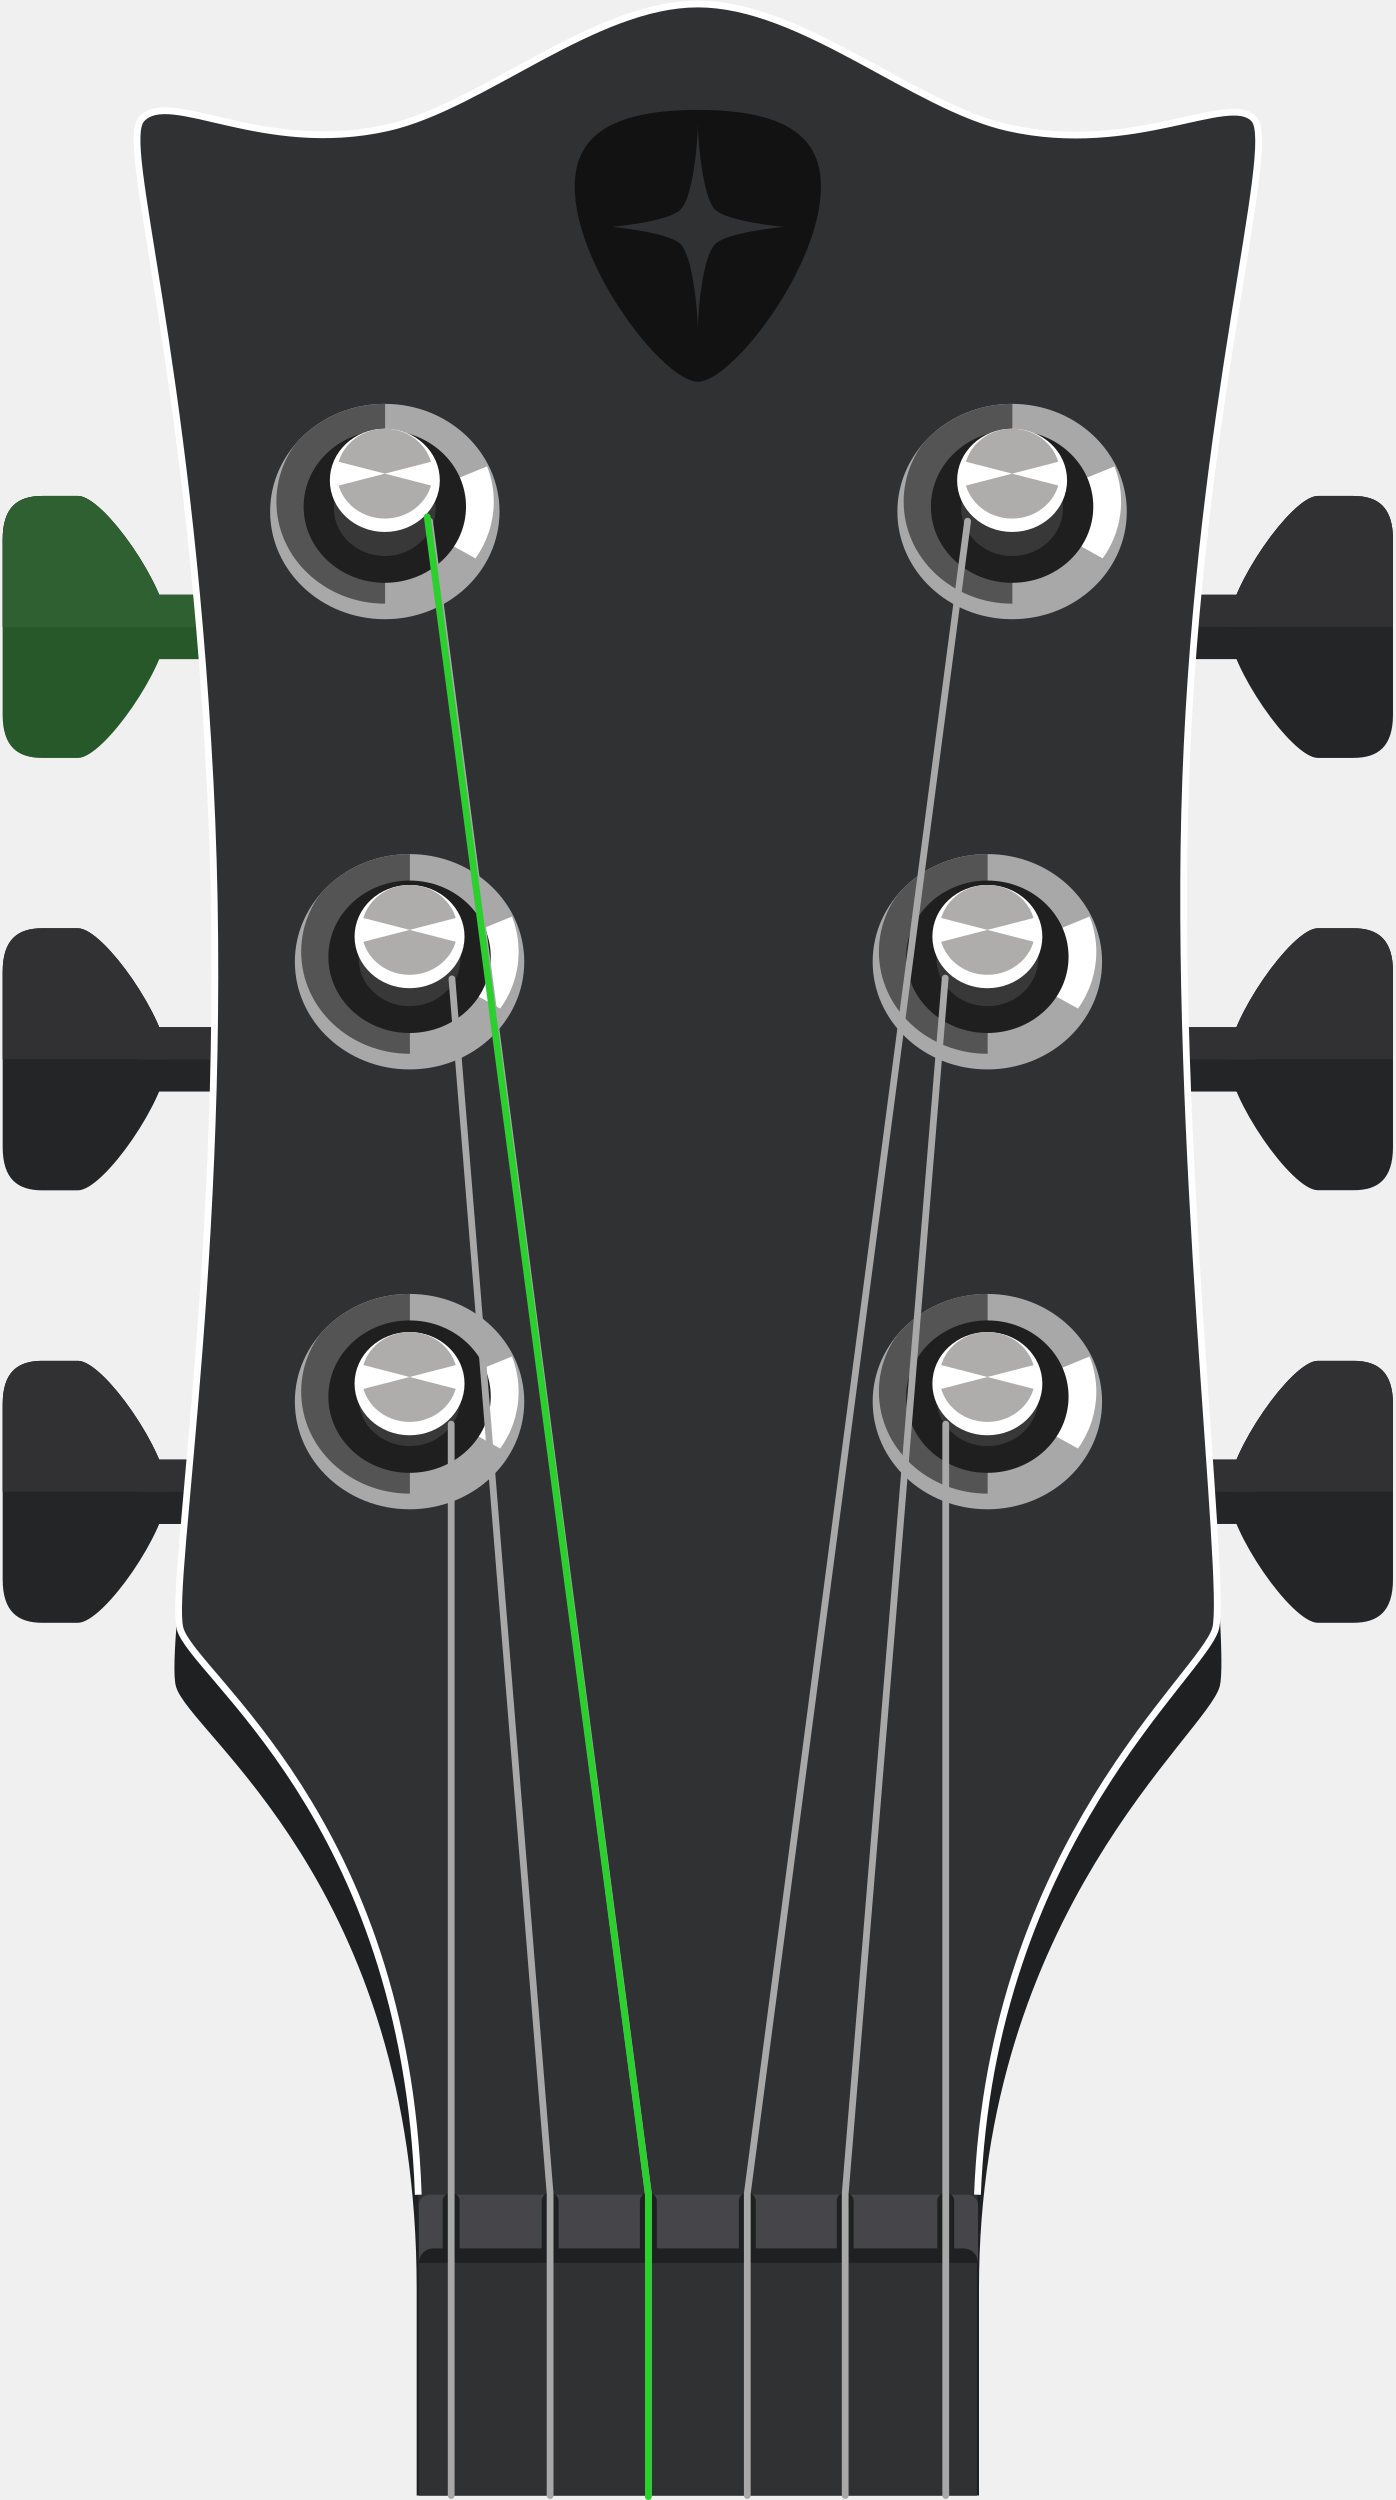
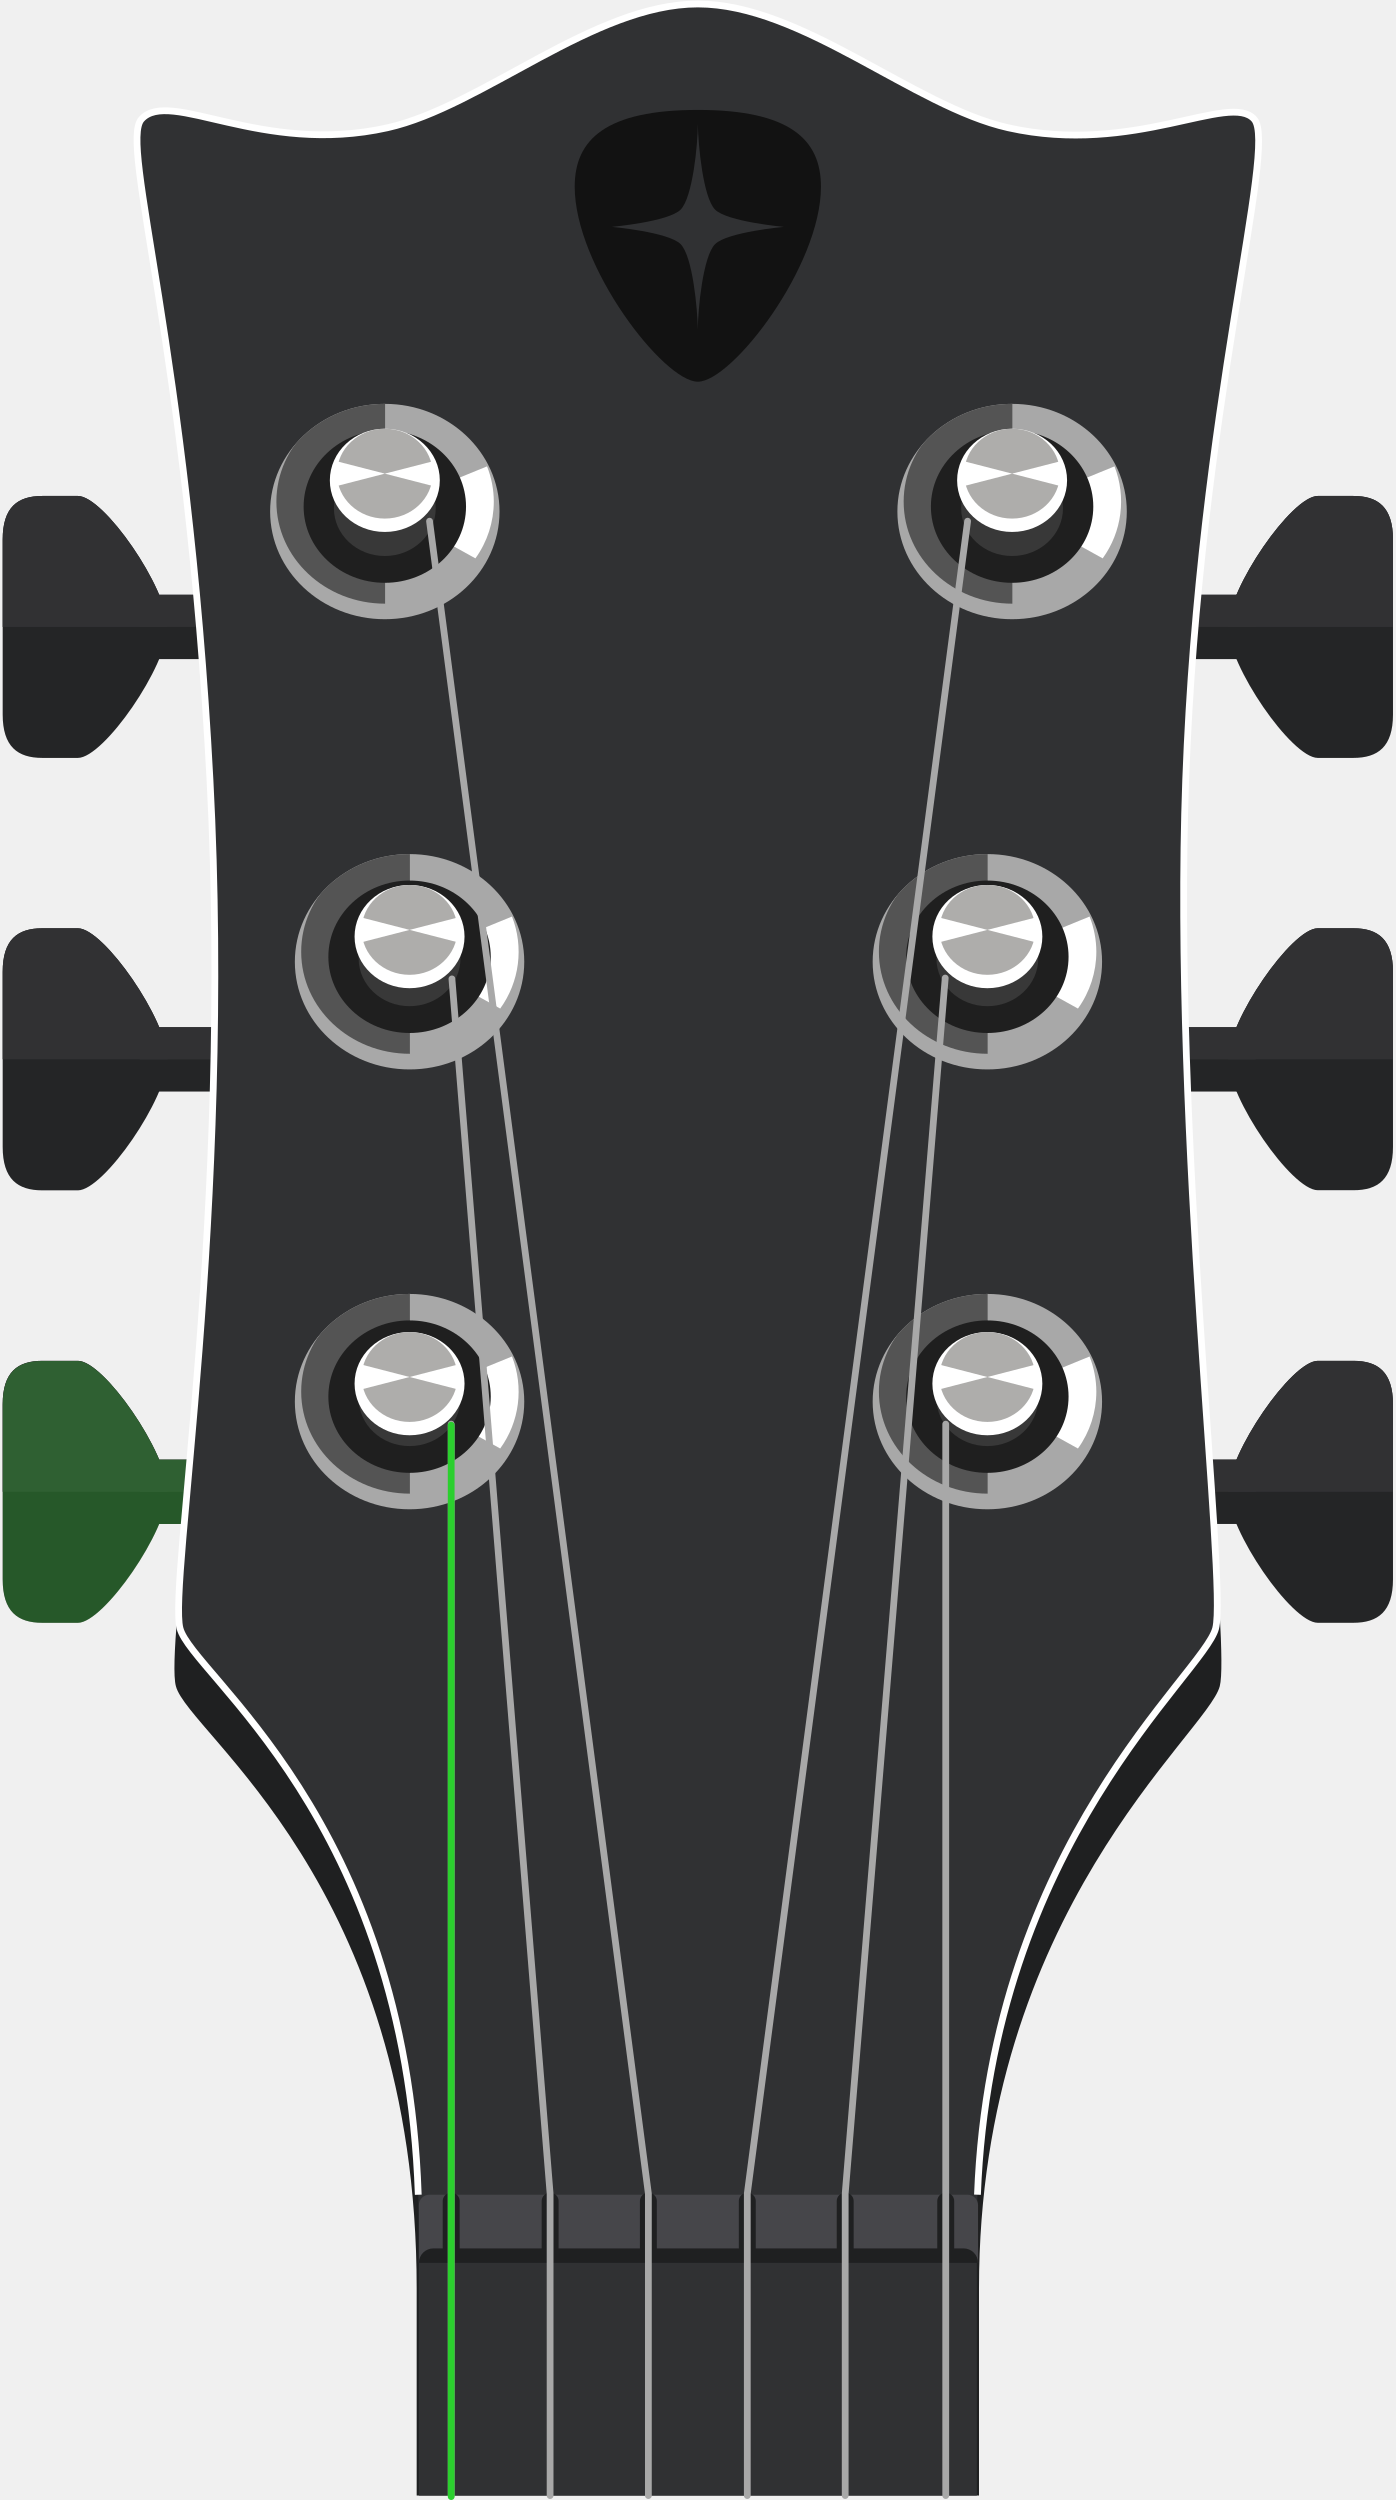
<svg xmlns="http://www.w3.org/2000/svg" width="412" height="738" viewBox="0 0 412 738" fill="none">
-   <g id="Guitar 1" clip-path="url(#clip0_912_7032)">
+   <g id="Guitar 3" clip-path="url(#clip0_912_7420)">
    <g id="Guitar">
      <g id="ÐÐ¾Ð»ÐºÐ¸">
        <path id="Vector" d="M370.7 449.871V430.879H346.31V449.871H370.7Z" fill="#242526" />
        <path id="Vector_2" d="M411.21 466.204V414.566C411.21 405.05 406.81 401.721 399.53 401.721H389C381.33 401.721 362.55 428.94 362.55 440.385C362.55 451.83 381.33 479.049 389 479.049H399.5C406.81 479.049 411.21 475.72 411.21 466.204Z" fill="#242526" />
        <path id="Vector_3" d="M370.7 440.375V430.879H346.31V440.375H370.7Z" fill="#313133" />
        <path id="Vector_4" d="M411.21 414.566C411.21 405.05 406.81 401.721 399.53 401.721H389C381.33 401.721 362.55 428.94 362.55 440.385H411.18L411.21 414.566Z" fill="#313133" />
        <path id="Vector_5" d="M370.7 322.225V303.233H346.31V322.225H370.7Z" fill="#242526" />
        <path id="Vector_6" d="M411.21 338.548V286.879C411.21 277.353 406.81 274.025 399.53 274.025H389C381.33 274.025 362.55 301.243 362.55 312.689C362.55 324.134 381.33 351.352 389 351.352H399.5C406.81 351.392 411.21 348.064 411.21 338.548Z" fill="#242526" />
        <path id="Vector_7" d="M370.7 312.729V303.233H346.31V312.729H370.7Z" fill="#313133" />
        <path id="Vector_8" d="M411.21 286.879C411.21 277.353 406.81 274.025 399.53 274.025H389C381.33 274.025 362.55 301.243 362.55 312.689H411.18L411.21 286.879Z" fill="#313133" />
        <path id="Vector_9" d="M370.7 194.569V175.577H346.31V194.569H370.7Z" fill="#242526" />
        <path id="Vector_10" d="M411.21 210.912V159.263C411.21 149.737 406.81 146.409 399.53 146.409H389C381.33 146.409 362.55 173.627 362.55 185.072C362.55 196.518 381.33 223.736 389 223.736H399.5C406.81 223.736 411.21 220.408 411.21 210.912Z" fill="#242526" />
        <path id="Vector_11" d="M370.7 185.073V175.577H346.31V185.073H370.7Z" fill="#313133" />
        <path id="Vector_12" d="M411.21 159.263C411.21 149.737 406.81 146.409 399.53 146.409H389C381.33 146.409 362.55 173.627 362.55 185.072H411.18L411.21 159.263Z" fill="#313133" />
        <path id="Vector_13" d="M65.68 449.881V430.889H41.29V449.881H65.68Z" fill="#242526" />
        <path id="Vector_14" d="M0.79 466.204V414.566C0.79 405.05 5.19 401.721 12.47 401.721H23C30.67 401.721 49.45 428.94 49.45 440.385C49.45 451.83 30.64 479.049 23 479.049H12.5C5.19 479.049 0.79 475.72 0.79 466.204Z" fill="#242526" />
        <path id="Vector_15" d="M65.69 440.375V430.879H41.3V440.375H65.69Z" fill="#313133" />
        <path id="Vector_16" d="M0.79 414.566C0.79 405.05 5.19 401.721 12.47 401.721H23C30.67 401.721 49.45 428.94 49.45 440.385H0.79V414.566Z" fill="#313133" />
        <path id="Vector_17" d="M65.69 322.225V303.233H41.3V322.225H65.69Z" fill="#242526" />
        <path id="Vector_18" d="M0.79 338.548V286.879C0.79 277.353 5.19 274.025 12.47 274.025H23C30.67 274.025 49.45 301.243 49.45 312.689C49.45 324.134 30.64 351.392 23 351.392H12.5C5.19 351.392 0.79 348.064 0.79 338.548Z" fill="#242526" />
        <path id="Vector_19" d="M65.69 312.729V303.233H41.3V312.729H65.69Z" fill="#313133" />
        <path id="Vector_20" d="M0.79 286.879C0.79 277.353 5.19 274.025 12.47 274.025H23C30.67 274.025 49.45 301.243 49.45 312.689H0.79V286.879Z" fill="#313133" />
        <path id="Vector_21" d="M65.69 194.569V175.577H41.3V194.569H65.69Z" fill="#242526" />
        <path id="Vector_22" d="M0.79 210.912V159.263C0.79 149.737 5.19 146.409 12.47 146.409H23C30.67 146.409 49.45 173.627 49.45 185.072C49.45 196.518 30.64 223.736 23 223.736H12.5C5.19 223.736 0.79 220.408 0.79 210.912Z" fill="#242526" />
        <path id="Vector_23" d="M65.69 185.073V175.577H41.3V185.073H65.69Z" fill="#313133" />
        <path id="Vector_24" d="M0.79 159.263C0.79 149.737 5.19 146.409 12.47 146.409H23C30.67 146.409 49.45 173.627 49.45 185.072H0.79V159.263Z" fill="#313133" />
      </g>
-       <path id="1" opacity="0.3" d="M47 175.576C45.607 172.342 43.99 169.209 42.16 166.2C41.51 165.121 40.84 164.061 40.16 163.012C39.82 162.485 39.47 161.965 39.11 161.452C33.46 153.216 26.85 146.409 23.01 146.409H12.51C5.23 146.409 0.83 149.737 0.83 159.263V210.912C0.83 220.428 5.23 223.756 12.51 223.756H23C29 223.756 41.65 207.293 47 194.588H65.72V175.596L47 175.576Z" fill="#2BCF2E" />
+       <path id="3" opacity="0.3" d="M47 430.889C46.8 430.429 46.61 429.979 46.4 429.51C44.605 425.624 42.516 421.881 40.15 418.314C39.81 417.794 39.46 417.275 39.1 416.755C33.45 408.528 26.84 401.761 23 401.761H12.5C7.04 401.761 3.2 403.63 1.62 408.588C1.344 409.483 1.143 410.399 1.02 411.327C0.883 412.415 0.816 413.51 0.82 414.606V440.425V466.204C0.82 475.72 5.22 479.049 12.5 479.049H23C29 479.049 41.65 462.586 47 449.881H65.72V430.889H47Z" fill="#2BCF2E" />
      <g id="ÐÑÐ¸Ñ">
        <path id="Vector_25" d="M56.36 431.059C53.26 467.524 50.36 492.033 51.93 497.781C55.62 511.785 123 556.136 123 675.476V736.69H289V675.476C289 564.253 356.38 511.785 360.07 497.791C361.5 492.353 359.56 466.734 357.07 431.069L56.36 431.059Z" fill="#1F2021" />
        <path id="Vector_26" d="M288.35 736.69V658.083C288.35 546.85 355.2 494.382 358.86 480.378C362.29 467.224 346.12 335.739 350.02 229.804C354.08 119.64 377.23 42.882 370.25 34.886C363.1 26.709 334.85 45.721 297.63 37.385C269.63 31.117 236.71 0.85 206 0.85C175.29 0.85 142.37 31.117 114.37 37.385C77.15 45.721 50.06 25.58 41.75 34.886C35.17 42.263 55.28 102.547 61.98 229.804C68.7 357.52 49.71 467.224 53.14 480.378C56.8 494.372 123.65 538.734 123.65 658.083V736.69H288.35Z" fill="#303133" />
        <path id="Vector_27" d="M298.77 182.793C317.471 182.793 332.63 168.562 332.63 151.007C332.63 133.452 317.471 119.22 298.77 119.22C280.07 119.22 264.91 133.452 264.91 151.007C264.91 168.562 280.07 182.793 298.77 182.793Z" fill="#A8A8A8" />
        <g id="Clip path group">
-           <mask id="mask0_912_7032" style="mask-type:luminance" maskUnits="userSpaceOnUse" x="264" y="119" width="69" height="64">
+           <mask id="mask0_912_7420" style="mask-type:luminance" maskUnits="userSpaceOnUse" x="264" y="119" width="69" height="64">
            <g id="clip-path">
              <path id="Vector_28" d="M298.77 182.793C317.471 182.793 332.63 168.562 332.63 151.007C332.63 133.452 317.471 119.22 298.77 119.22C280.07 119.22 264.91 133.452 264.91 151.007C264.91 168.562 280.07 182.793 298.77 182.793Z" fill="white" />
            </g>
          </mask>
-           <g mask="url(#mask0_912_7032)">
+           <g mask="url(#mask0_912_7420)">
            <g id="Group">
              <path id="Vector_29" d="M298.85 117.951C281.13 117.951 266.76 131.435 266.76 148.078C266.76 164.721 281.13 178.205 298.85 178.205V117.951Z" fill="#545454" />
              <path id="Vector_30" d="M298.85 150.057L325.51 164.831C328.314 160.955 330.103 156.44 330.713 151.696C331.322 146.952 330.734 142.13 329 137.672L298.86 149.987L298.85 150.057Z" fill="white" />
            </g>
          </g>
        </g>
        <path id="Vector_31" d="M298.77 172.048C312.008 172.048 322.74 161.974 322.74 149.547C322.74 137.121 312.008 127.047 298.77 127.047C285.532 127.047 274.8 137.121 274.8 149.547C274.8 161.974 285.532 172.048 298.77 172.048Z" fill="#1F1F1F" />
        <path id="Vector_32" d="M298.77 164.131C307.071 164.131 313.8 157.812 313.8 150.017C313.8 142.222 307.071 135.903 298.77 135.903C290.469 135.903 283.74 142.222 283.74 150.017C283.74 157.812 290.469 164.131 298.77 164.131Z" fill="#383838" />
        <path id="Vector_33" d="M298.77 157.035C307.734 157.035 315 150.214 315 141.801C315 133.388 307.734 126.567 298.77 126.567C289.806 126.567 282.54 133.388 282.54 141.801C282.54 150.214 289.806 157.035 298.77 157.035Z" fill="white" />
        <path id="Vector_34" d="M298.77 153.086C306.574 153.086 312.9 147.147 312.9 139.822C312.9 132.496 306.574 126.557 298.77 126.557C290.966 126.557 284.64 132.496 284.64 139.822C284.64 147.147 290.966 153.086 298.77 153.086Z" fill="#AEADAB" />
        <path id="Vector_35" d="M284.17 136.063L298.77 139.821L284.17 143.58V136.063Z" fill="white" />
        <path id="Vector_36" d="M313.38 136.063L298.77 139.821L313.38 143.58V136.063Z" fill="white" />
        <path id="Vector_37" d="M291.47 315.697C310.17 315.697 325.33 301.466 325.33 283.911C325.33 266.355 310.17 252.124 291.47 252.124C272.77 252.124 257.61 266.355 257.61 283.911C257.61 301.466 272.77 315.697 291.47 315.697Z" fill="#A8A8A8" />
        <g id="Clip path group_2">
-           <mask id="mask1_912_7032" style="mask-type:luminance" maskUnits="userSpaceOnUse" x="257" y="252" width="69" height="64">
+           <mask id="mask1_912_7420" style="mask-type:luminance" maskUnits="userSpaceOnUse" x="257" y="252" width="69" height="64">
            <g id="clip-path-2">
              <path id="Vector_38" d="M291.47 315.697C310.17 315.697 325.33 301.466 325.33 283.911C325.33 266.355 310.17 252.124 291.47 252.124C272.77 252.124 257.61 266.355 257.61 283.911C257.61 301.466 272.77 315.697 291.47 315.697Z" fill="white" />
            </g>
          </mask>
-           <g mask="url(#mask1_912_7032)">
+           <g mask="url(#mask1_912_7420)">
            <g id="Group_2">
              <path id="Vector_39" d="M291.55 250.825C273.82 250.825 259.45 264.309 259.45 280.952C259.45 297.595 273.82 311.079 291.55 311.079V250.825Z" fill="#545454" />
              <path id="Vector_40" d="M291.55 282.961L318.21 297.725C321.736 292.842 323.635 286.974 323.64 280.952C323.63 277.395 322.952 273.872 321.64 270.566L291.55 282.881V282.961Z" fill="white" />
            </g>
          </g>
        </g>
        <path id="Vector_41" d="M291.47 304.942C304.708 304.942 315.44 294.869 315.44 282.442C315.44 270.015 304.708 259.941 291.47 259.941C278.232 259.941 267.5 270.015 267.5 282.442C267.5 294.869 278.232 304.942 291.47 304.942Z" fill="#1F1F1F" />
        <path id="Vector_42" d="M291.47 297.025C299.771 297.025 306.5 290.706 306.5 282.911C306.5 275.116 299.771 268.797 291.47 268.797C283.169 268.797 276.44 275.116 276.44 282.911C276.44 290.706 283.169 297.025 291.47 297.025Z" fill="#383838" />
        <path id="Vector_43" d="M291.47 291.717C300.433 291.717 307.7 284.897 307.7 276.484C307.7 268.07 300.433 261.25 291.47 261.25C282.506 261.25 275.24 268.07 275.24 276.484C275.24 284.897 282.506 291.717 291.47 291.717Z" fill="white" />
        <path id="Vector_44" d="M291.47 287.769C299.274 287.769 305.6 281.83 305.6 274.505C305.6 267.179 299.274 261.24 291.47 261.24C283.666 261.24 277.34 267.179 277.34 274.505C277.34 281.83 283.666 287.769 291.47 287.769Z" fill="#AEADAB" />
        <path id="Vector_45" d="M276.86 270.746L291.47 274.505L276.86 278.263V270.746Z" fill="white" />
        <path id="Vector_46" d="M306.08 270.746L291.47 274.505L306.08 278.263V270.746Z" fill="white" />
        <path id="Vector_47" d="M291.47 445.542C310.17 445.542 325.33 431.311 325.33 413.756C325.33 396.201 310.17 381.969 291.47 381.969C272.77 381.969 257.61 396.201 257.61 413.756C257.61 431.311 272.77 445.542 291.47 445.542Z" fill="#A8A8A8" />
        <g id="Clip path group_3">
-           <mask id="mask2_912_7032" style="mask-type:luminance" maskUnits="userSpaceOnUse" x="257" y="381" width="69" height="65">
+           <mask id="mask2_912_7420" style="mask-type:luminance" maskUnits="userSpaceOnUse" x="257" y="381" width="69" height="65">
            <g id="clip-path-3">
              <path id="Vector_48" d="M291.47 445.542C310.17 445.542 325.33 431.311 325.33 413.756C325.33 396.201 310.17 381.969 291.47 381.969C272.77 381.969 257.61 396.201 257.61 413.756C257.61 431.311 272.77 445.542 291.47 445.542Z" fill="white" />
            </g>
          </mask>
-           <g mask="url(#mask2_912_7032)">
+           <g mask="url(#mask2_912_7420)">
            <g id="Group_3">
              <path id="Vector_49" d="M291.55 380.67C273.82 380.67 259.45 394.164 259.45 410.797C259.45 427.43 273.82 440.925 291.55 440.925V380.67Z" fill="#545454" />
              <path id="Vector_50" d="M291.55 412.826L318.21 427.6C321.734 422.716 323.633 416.849 323.64 410.827C323.63 407.27 322.952 403.747 321.64 400.441L291.55 412.726V412.826Z" fill="white" />
            </g>
          </g>
        </g>
        <path id="Vector_51" d="M291.47 434.788C304.708 434.788 315.44 424.714 315.44 412.287C315.44 399.86 304.708 389.787 291.47 389.787C278.232 389.787 267.5 399.86 267.5 412.287C267.5 424.714 278.232 434.788 291.47 434.788Z" fill="#1F1F1F" />
        <path id="Vector_52" d="M291.47 426.881C299.771 426.881 306.5 420.562 306.5 412.767C306.5 404.972 299.771 398.653 291.47 398.653C283.169 398.653 276.44 404.972 276.44 412.767C276.44 420.562 283.169 426.881 291.47 426.881Z" fill="#383838" />
        <path id="Vector_53" d="M291.47 423.692C300.433 423.692 307.7 416.872 307.7 408.459C307.7 400.045 300.433 393.225 291.47 393.225C282.506 393.225 275.24 400.045 275.24 408.459C275.24 416.872 282.506 423.692 291.47 423.692Z" fill="white" />
        <path id="Vector_54" d="M291.47 419.754C299.274 419.754 305.6 413.815 305.6 406.49C305.6 399.164 299.274 393.225 291.47 393.225C283.666 393.225 277.34 399.164 277.34 406.49C277.34 413.815 283.666 419.754 291.47 419.754Z" fill="#AEADAB" />
        <path id="Vector_55" d="M276.86 402.721L291.47 406.489L276.86 410.248V402.721Z" fill="white" />
        <path id="Vector_56" d="M306.08 402.721L291.47 406.489L306.08 410.248V402.721Z" fill="white" />
        <path id="Vector_57" d="M113.6 182.793C132.301 182.793 147.46 168.562 147.46 151.007C147.46 133.452 132.301 119.22 113.6 119.22C94.9 119.22 79.74 133.452 79.74 151.007C79.74 168.562 94.9 182.793 113.6 182.793Z" fill="#A8A8A8" />
        <g id="Clip path group_4">
-           <mask id="mask3_912_7032" style="mask-type:luminance" maskUnits="userSpaceOnUse" x="79" y="119" width="69" height="64">
+           <mask id="mask3_912_7420" style="mask-type:luminance" maskUnits="userSpaceOnUse" x="79" y="119" width="69" height="64">
            <g id="clip-path-4">
              <path id="Vector_58" d="M113.6 182.793C132.301 182.793 147.46 168.562 147.46 151.007C147.46 133.452 132.301 119.22 113.6 119.22C94.9 119.22 79.74 133.452 79.74 151.007C79.74 168.562 94.9 182.793 113.6 182.793Z" fill="white" />
            </g>
          </mask>
-           <g mask="url(#mask3_912_7032)">
+           <g mask="url(#mask3_912_7420)">
            <g id="Group_4">
              <path id="Vector_59" d="M113.68 117.951C95.95 117.951 81.59 131.435 81.59 148.078C81.59 164.721 95.95 178.205 113.68 178.205V117.951Z" fill="#545454" />
              <path id="Vector_60" d="M113.68 150.057L140.34 164.831C143.865 159.947 145.764 154.08 145.77 148.058C145.761 144.501 145.083 140.978 143.77 137.672L113.64 149.987L113.68 150.057Z" fill="white" />
            </g>
          </g>
        </g>
        <path id="Vector_61" d="M113.6 172.048C126.838 172.048 137.57 161.974 137.57 149.547C137.57 137.121 126.838 127.047 113.6 127.047C100.362 127.047 89.63 137.121 89.63 149.547C89.63 161.974 100.362 172.048 113.6 172.048Z" fill="#1F1F1F" />
        <path id="Vector_62" d="M113.6 164.131C121.901 164.131 128.63 157.812 128.63 150.017C128.63 142.222 121.901 135.903 113.6 135.903C105.299 135.903 98.57 142.222 98.57 150.017C98.57 157.812 105.299 164.131 113.6 164.131Z" fill="#383838" />
        <path id="Vector_63" d="M113.6 157.035C122.564 157.035 129.83 150.214 129.83 141.801C129.83 133.388 122.564 126.567 113.6 126.567C104.637 126.567 97.37 133.388 97.37 141.801C97.37 150.214 104.637 157.035 113.6 157.035Z" fill="white" />
        <path id="Vector_64" d="M113.6 153.086C121.404 153.086 127.73 147.147 127.73 139.822C127.73 132.496 121.404 126.557 113.6 126.557C105.796 126.557 99.47 132.496 99.47 139.822C99.47 147.147 105.796 153.086 113.6 153.086Z" fill="#AEADAB" />
        <path id="Vector_65" d="M98.99 136.063L113.6 139.821L98.99 143.58V136.063Z" fill="white" />
        <path id="Vector_66" d="M128.21 136.063L113.6 139.821L128.21 143.58V136.063Z" fill="white" />
        <path id="Vector_67" d="M120.9 315.697C139.6 315.697 154.76 301.466 154.76 283.911C154.76 266.355 139.6 252.124 120.9 252.124C102.2 252.124 87.04 266.355 87.04 283.911C87.04 301.466 102.2 315.697 120.9 315.697Z" fill="#A8A8A8" />
        <g id="Clip path group_5">
-           <mask id="mask4_912_7032" style="mask-type:luminance" maskUnits="userSpaceOnUse" x="87" y="252" width="68" height="64">
+           <mask id="mask4_912_7420" style="mask-type:luminance" maskUnits="userSpaceOnUse" x="87" y="252" width="68" height="64">
            <g id="clip-path-5">
              <path id="Vector_68" d="M120.9 315.697C139.6 315.697 154.76 301.466 154.76 283.911C154.76 266.355 139.6 252.124 120.9 252.124C102.2 252.124 87.04 266.355 87.04 283.911C87.04 301.466 102.2 315.697 120.9 315.697Z" fill="white" />
            </g>
          </mask>
-           <g mask="url(#mask4_912_7032)">
+           <g mask="url(#mask4_912_7420)">
            <g id="Group_5">
              <path id="Vector_69" d="M121 250.825C103.28 250.825 88.91 264.309 88.91 280.952C88.91 297.595 103.28 311.079 121 311.079V250.825Z" fill="#545454" />
              <path id="Vector_70" d="M121 282.961L147.66 297.725C150.469 293.852 152.26 289.335 152.868 284.59C153.477 279.844 152.882 275.022 151.14 270.566L121 282.881V282.961Z" fill="white" />
            </g>
          </g>
        </g>
        <path id="Vector_71" d="M120.9 304.942C134.138 304.942 144.87 294.869 144.87 282.442C144.87 270.015 134.138 259.941 120.9 259.941C107.662 259.941 96.93 270.015 96.93 282.442C96.93 294.869 107.662 304.942 120.9 304.942Z" fill="#1F1F1F" />
        <path id="Vector_72" d="M120.9 297.025C129.201 297.025 135.93 290.706 135.93 282.911C135.93 275.116 129.201 268.797 120.9 268.797C112.599 268.797 105.87 275.116 105.87 282.911C105.87 290.706 112.599 297.025 120.9 297.025Z" fill="#383838" />
        <path id="Vector_73" d="M120.9 291.717C129.863 291.717 137.13 284.897 137.13 276.484C137.13 268.07 129.863 261.25 120.9 261.25C111.936 261.25 104.67 268.07 104.67 276.484C104.67 284.897 111.936 291.717 120.9 291.717Z" fill="white" />
        <path id="Vector_74" d="M120.9 287.769C128.704 287.769 135.03 281.83 135.03 274.505C135.03 267.179 128.704 261.24 120.9 261.24C113.096 261.24 106.77 267.179 106.77 274.505C106.77 281.83 113.096 287.769 120.9 287.769Z" fill="#AEADAB" />
        <path id="Vector_75" d="M106.3 270.746L120.9 274.505L106.3 278.263V270.746Z" fill="white" />
        <path id="Vector_76" d="M135.51 270.746L120.9 274.505L135.51 278.263V270.746Z" fill="white" />
        <path id="Vector_77" d="M120.9 445.542C139.6 445.542 154.76 431.311 154.76 413.756C154.76 396.201 139.6 381.969 120.9 381.969C102.2 381.969 87.04 396.201 87.04 413.756C87.04 431.311 102.2 445.542 120.9 445.542Z" fill="#A8A8A8" />
        <g id="Clip path group_6">
-           <mask id="mask5_912_7032" style="mask-type:luminance" maskUnits="userSpaceOnUse" x="87" y="381" width="68" height="65">
+           <mask id="mask5_912_7420" style="mask-type:luminance" maskUnits="userSpaceOnUse" x="87" y="381" width="68" height="65">
            <g id="clip-path-6">
              <path id="Vector_78" d="M120.9 445.542C139.6 445.542 154.76 431.311 154.76 413.756C154.76 396.201 139.6 381.969 120.9 381.969C102.2 381.969 87.04 396.201 87.04 413.756C87.04 431.311 102.2 445.542 120.9 445.542Z" fill="white" />
            </g>
          </mask>
-           <g mask="url(#mask5_912_7032)">
+           <g mask="url(#mask5_912_7420)">
            <g id="Group_6">
              <path id="Vector_79" d="M121 380.67C103.28 380.67 88.91 394.164 88.91 410.797C88.91 427.43 103.28 440.925 121 440.925V380.67Z" fill="#545454" />
              <path id="Vector_80" d="M121 412.826L147.66 427.6C150.469 423.725 152.26 419.207 152.868 414.46C153.476 409.713 152.882 404.889 151.14 400.432L121 412.726V412.826Z" fill="white" />
            </g>
          </g>
        </g>
        <path id="Vector_81" d="M120.9 434.788C134.138 434.788 144.87 424.714 144.87 412.287C144.87 399.86 134.138 389.787 120.9 389.787C107.662 389.787 96.93 399.86 96.93 412.287C96.93 424.714 107.662 434.788 120.9 434.788Z" fill="#1F1F1F" />
        <path id="Vector_82" d="M120.9 426.881C129.201 426.881 135.93 420.562 135.93 412.767C135.93 404.972 129.201 398.653 120.9 398.653C112.599 398.653 105.87 404.972 105.87 412.767C105.87 420.562 112.599 426.881 120.9 426.881Z" fill="#383838" />
        <path id="Vector_83" d="M120.9 423.692C129.863 423.692 137.13 416.872 137.13 408.459C137.13 400.045 129.863 393.225 120.9 393.225C111.936 393.225 104.67 400.045 104.67 408.459C104.67 416.872 111.936 423.692 120.9 423.692Z" fill="white" />
        <path id="Vector_84" d="M120.9 419.754C128.704 419.754 135.03 413.815 135.03 406.49C135.03 399.164 128.704 393.225 120.9 393.225C113.096 393.225 106.77 399.164 106.77 406.49C106.77 413.815 113.096 419.754 120.9 419.754Z" fill="#AEADAB" />
        <path id="Vector_85" d="M106.3 402.721L120.9 406.489L106.3 410.248V402.721Z" fill="white" />
        <path id="Vector_86" d="M135.51 402.721L120.9 406.489L135.51 410.248V402.721Z" fill="white" />
        <path id="Vector_87" d="M126.75 647.878H285.62C286.027 647.878 286.43 647.958 286.806 648.114C287.182 648.27 287.524 648.498 287.812 648.786C288.1 649.073 288.328 649.415 288.484 649.791C288.64 650.167 288.72 650.57 288.72 650.977V667.969H123.65V650.977C123.65 650.57 123.73 650.167 123.886 649.791C124.042 649.415 124.27 649.073 124.558 648.786C124.846 648.498 125.187 648.27 125.564 648.114C125.94 647.958 126.343 647.878 126.75 647.878Z" fill="#46464A" />
        <path id="Vector_88" d="M127.94 663.721H284.43C285.568 663.721 286.659 664.173 287.463 664.977C288.268 665.781 288.72 666.872 288.72 668.009H123.65C123.65 666.872 124.102 665.781 124.906 664.977C125.711 664.173 126.802 663.721 127.94 663.721Z" fill="#1F2021" />
        <path id="Vector_89" d="M133.19 649.767V665.19" stroke="#1F2021" stroke-width="5" stroke-miterlimit="10" stroke-linecap="round" />
        <path id="Vector_90" d="M162.4 649.767V665.19" stroke="#1F2021" stroke-width="5" stroke-miterlimit="10" stroke-linecap="round" />
        <path id="Vector_91" d="M191.4 649.767V665.19" stroke="#1F2021" stroke-width="5" stroke-miterlimit="10" stroke-linecap="round" />
        <path id="Vector_92" d="M220.6 649.767V665.19" stroke="#1F2021" stroke-width="5" stroke-miterlimit="10" stroke-linecap="round" />
        <path id="Vector_93" d="M249.5 649.767V665.19" stroke="#1F2021" stroke-width="5" stroke-miterlimit="10" stroke-linecap="round" />
        <path id="Vector_94" d="M279.18 649.767V665.19" stroke="#1F2021" stroke-width="5" stroke-miterlimit="10" stroke-linecap="round" />
        <path id="Vector_95" d="M288.55 647.878C292.55 543.842 355.32 494.253 358.86 480.698C362.29 467.544 346.12 336.049 350.02 230.124C354.08 119.96 377.23 43.203 370.25 35.206C363.1 27.029 334.85 46.051 297.63 37.715C269.63 31.437 236.71 1.18 206 1.18C175.29 1.18 142.37 31.437 114.37 37.715C77.15 46.051 50.06 25.9 41.75 35.206C35.17 42.583 55.28 102.867 61.98 230.124C68.7 357.85 49.71 467.544 53.14 480.698C56.69 494.283 119.71 536.425 123.47 647.888" stroke="white" stroke-width="2" stroke-miterlimit="10" />
        <path id="Vector_96" d="M169.65 55.107C169.65 41.183 178.84 32.447 206 32.447C233.16 32.447 242.35 41.183 242.35 55.107C242.35 78.647 216.06 112.683 206 112.683C195.94 112.683 169.65 78.647 169.65 55.107Z" fill="#121212" />
        <path id="Vector_97" d="M200.91 72.06C204.48 75.638 205.91 91.262 206 97.239C206 91.452 207.51 75.648 211.09 72.07C214.67 68.492 231.37 66.972 231.37 66.972C231.37 66.972 214.67 65.463 211.1 61.884C207.53 58.306 206.1 42.692 206 36.715C206 42.502 204.49 58.306 200.92 61.884C197.35 65.463 180.62 66.972 180.62 66.972C180.62 66.972 197.33 68.481 200.91 72.06Z" fill="#303133" />
      </g>
      <g id="Ð¡ÑÑÑÐ½Ñ">
        <path id="Vector_98" d="M279.18 420.403V647.568V736.69" stroke="#A8A8A8" stroke-width="2" stroke-miterlimit="10" stroke-linecap="round" />
        <path id="Vector_99" d="M279.03 288.719L249.5 647.568V736.69" stroke="#A8A8A8" stroke-width="2" stroke-miterlimit="10" stroke-linecap="round" />
        <path id="Vector_100" d="M285.64 153.855L220.6 647.568V736.69" stroke="#A8A8A8" stroke-width="2" stroke-miterlimit="10" stroke-linecap="round" />
        <path id="Vector_101" d="M133.19 420.403V736.69" stroke="#A8A8A8" stroke-width="2" stroke-miterlimit="10" stroke-linecap="round" />
        <path id="Vector_102" d="M133.41 288.969L162.39 647.568V736.69" stroke="#A8A8A8" stroke-width="2" stroke-miterlimit="10" stroke-linecap="round" />
        <path id="Vector_103" d="M126.8 153.855L191.4 647.568V736.69" stroke="#A8A8A8" stroke-width="2" stroke-miterlimit="10" stroke-linecap="round" />
      </g>
-       <path id="1_2" d="M126.12 152.586L191.4 647.877V737" stroke="#2BCF2E" stroke-width="2" stroke-miterlimit="10" stroke-linecap="round" />
+       <path id="3_2" d="M133.19 420.713V737" stroke="#2BCF2E" stroke-width="2" stroke-miterlimit="10" stroke-linecap="round" />
    </g>
  </g>
  <defs>
-     <clipPath id="clip0_912_7032">
+     <clipPath id="clip0_912_7420">
      <rect width="412" height="738" fill="white" />
    </clipPath>
  </defs>
</svg>
